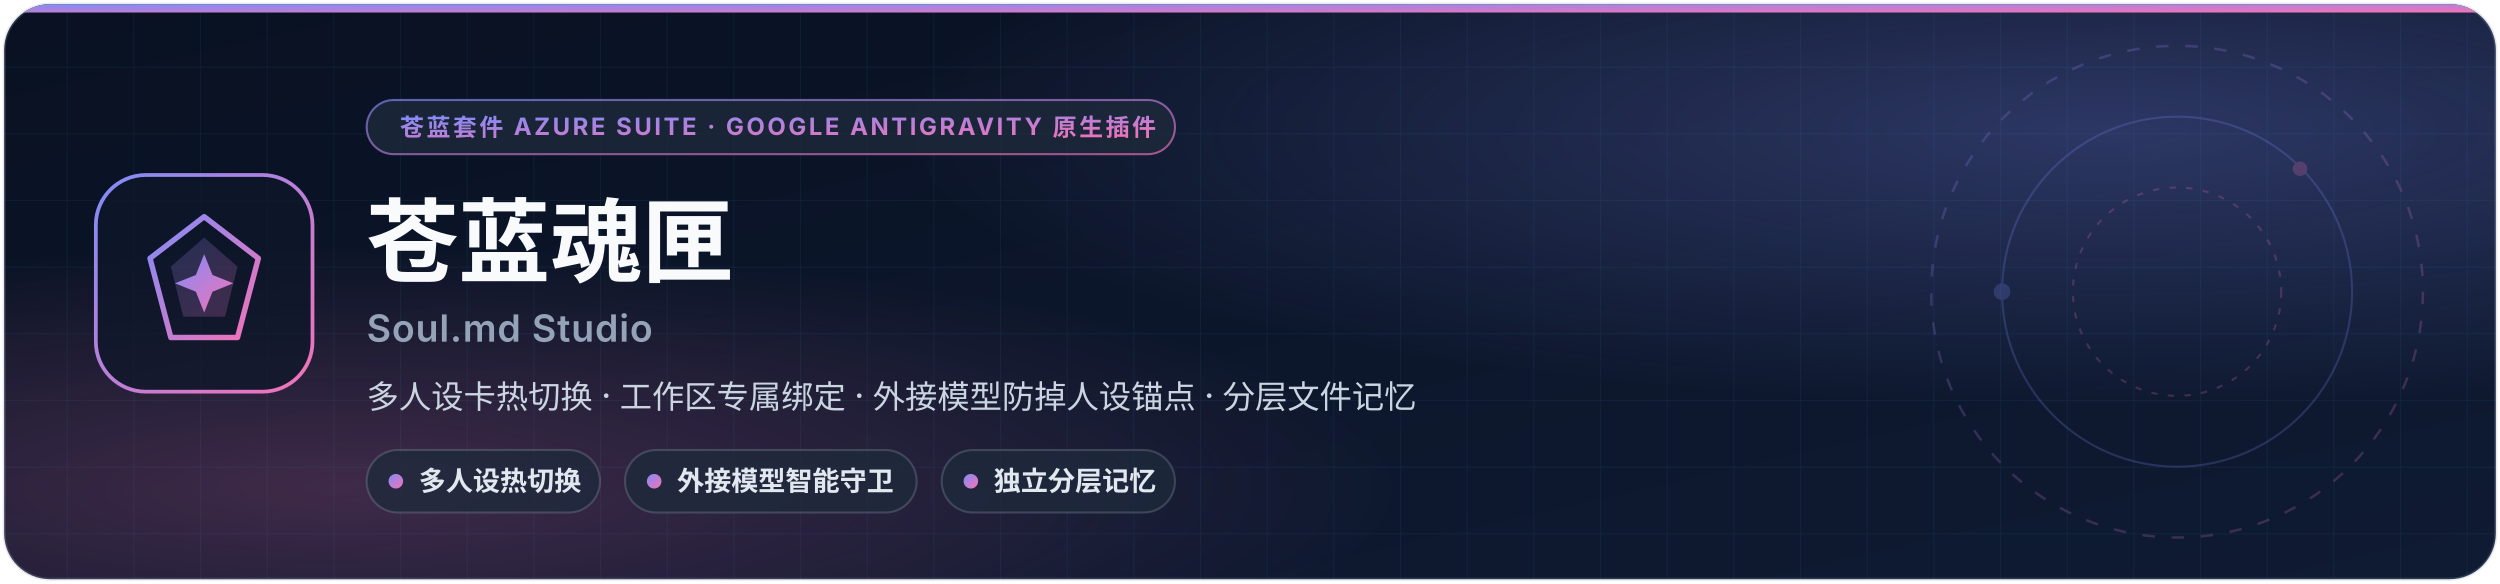
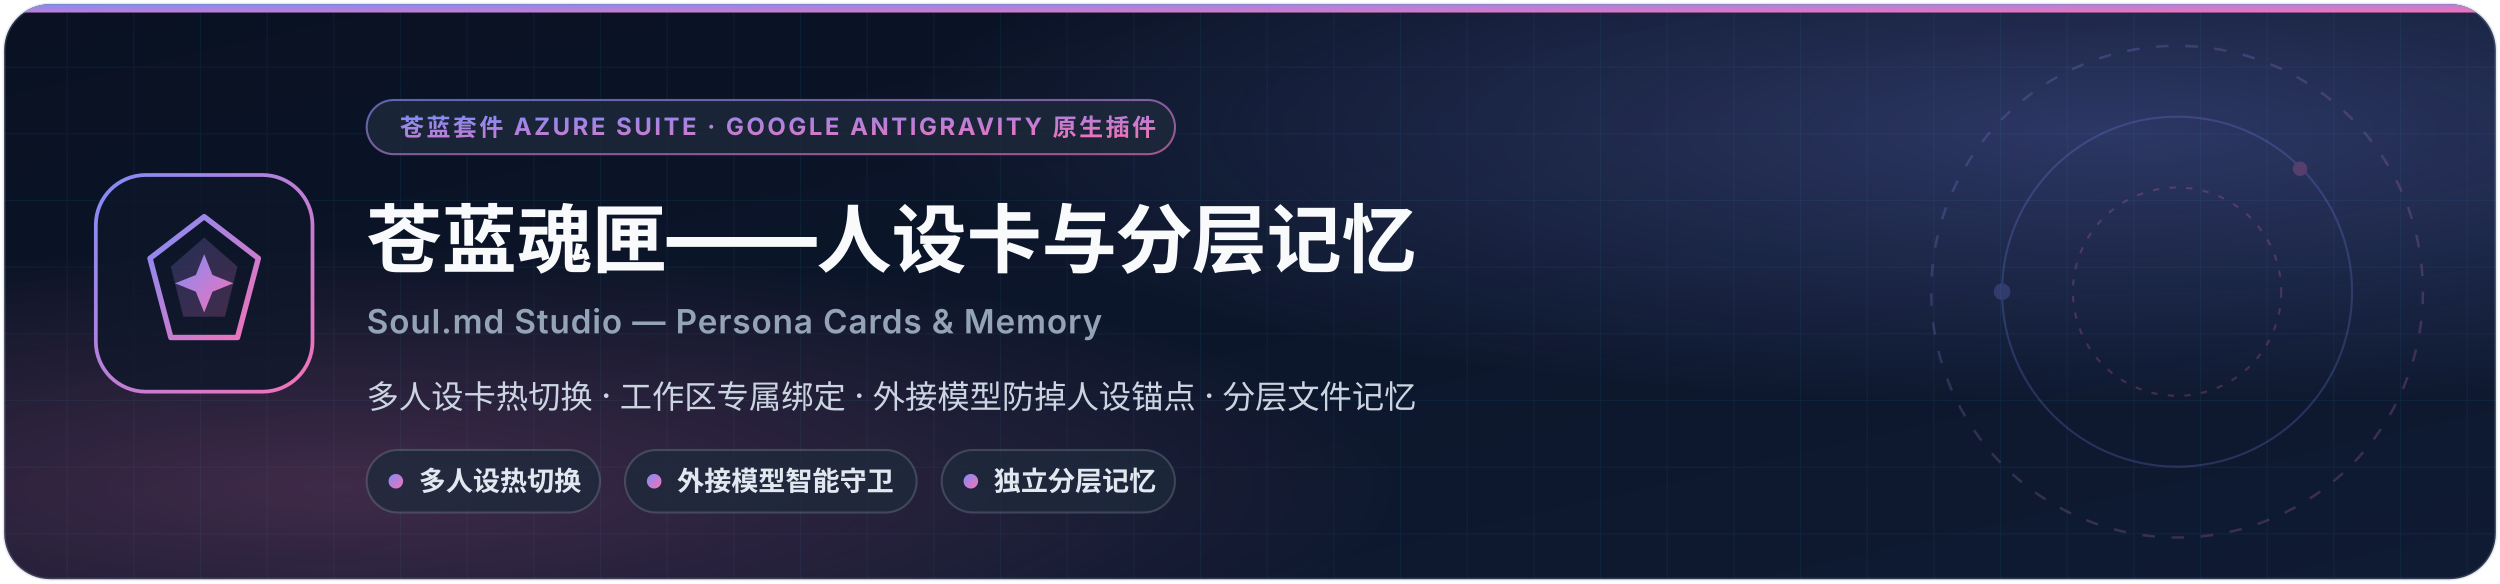
- <svg xmlns="http://www.w3.org/2000/svg" viewBox="0 0 1200 280" width="1200" height="280" role="img" aria-label="苍蓝魂匣">
+ <svg xmlns="http://www.w3.org/2000/svg" viewBox="0 0 1200 280" width="1200" height="280" role="img" aria-label="苍蓝魂匣——人设卡与分层记忆">
  <defs>
    <linearGradient id="bgGrad" x1="0%" y1="0%" x2="100%" y2="100%">
      <stop offset="0%" stop-color="#091122" />
      <stop offset="100%" stop-color="#0f1b33" />
    </linearGradient>
    <linearGradient id="accentGrad" x1="0%" y1="0%" x2="100%" y2="100%">
      <stop offset="0%" stop-color="#818cf8" />
      <stop offset="100%" stop-color="#f472b6" />
    </linearGradient>
    <radialGradient id="glow1" cx="84%" cy="22%" r="48%">
      <stop offset="0%" stop-color="#818cf8" stop-opacity="0.28" />
      <stop offset="100%" stop-color="#818cf8" stop-opacity="0" />
    </radialGradient>
    <radialGradient id="glow2" cx="14%" cy="84%" r="42%">
      <stop offset="0%" stop-color="#f472b6" stop-opacity="0.22" />
      <stop offset="100%" stop-color="#f472b6" stop-opacity="0" />
    </radialGradient>
    <pattern id="gridPat" width="32" height="32" patternUnits="userSpaceOnUse">
      <path d="M 32 0 L 0 0 0 32" fill="none" stroke="#38bdf8" stroke-width="0.8" stroke-opacity="0.08" />
    </pattern>
    <clipPath id="outerClip">
      <rect x="2" y="2" width="1196" height="276" rx="22" />
    </clipPath>
  </defs>
  <g clip-path="url(#outerClip)">
    <rect x="2" y="2" width="1196" height="276" rx="22" fill="url(#bgGrad)" />
    <rect x="2" y="2" width="1196" height="276" fill="url(#gridPat)" />
    <rect x="2" y="2" width="1196" height="276" fill="url(#glow1)" />
    <rect x="2" y="2" width="1196" height="276" fill="url(#glow2)" />
    <rect x="2" y="2" width="1196" height="4" fill="url(#accentGrad)" />
    <g opacity="0.22" transform="translate(1045, 140)">
      <circle cx="0" cy="0" r="118" fill="none" stroke="url(#accentGrad)" stroke-width="1.2" stroke-dasharray="6 8" />
      <circle cx="0" cy="0" r="84" fill="none" stroke="#818cf8" stroke-width="1" />
      <circle cx="0" cy="0" r="50" fill="none" stroke="#f472b6" stroke-width="1" stroke-dasharray="3 5" />
      <circle cx="-84" cy="0" r="4" fill="#818cf8" />
      <circle cx="59" cy="-59" r="3.5" fill="#f472b6" />
    </g>
    <g transform="translate(46, 84)">
      <rect width="104" height="104" rx="24" fill="rgba(15,23,42,0.72)" stroke="url(#accentGrad)" stroke-width="1.8" />
      <g transform="translate(4, 4)">
        <polygon points="48,16 74,36 64,74 32,74 22,36" fill="none" stroke="url(#accentGrad)" stroke-width="2.6" stroke-linejoin="round" />
        <polygon points="48,26 64,40 58,64 38,64 32,40" fill="url(#accentGrad)" opacity="0.22" />
        <path d="M48 34 L52 44 L62 48 L52 52 L48 62 L44 52 L34 48 L44 44 Z" fill="url(#accentGrad)" />
      </g>
    </g>
    <g transform="translate(176, 48)">
      <rect width="388" height="26" rx="13" fill="rgba(30,41,59,0.78)" stroke="url(#accentGrad)" stroke-width="1" stroke-opacity="0.65" />
      <text x="16" y="17.2" font-size="11.5" font-weight="700" letter-spacing="1.2" fill="url(#accentGrad)" font-family="-apple-system, BlinkMacSystemFont, 'Segoe UI', 'PingFang SC', 'Microsoft YaHei', sans-serif">苍蓝套件 AZURE SUITE  ·  GOOGLE ANTIGRAVITY 原生插件</text>
    </g>
-     <text x="176" y="132" font-size="44" font-weight="800" fill="#f8fafc" font-family="-apple-system, BlinkMacSystemFont, 'Segoe UI', 'PingFang SC', 'Microsoft YaHei', sans-serif">苍蓝魂匣</text>
-     <text x="176" y="164" font-size="18" font-weight="600" fill="#94a3b8" letter-spacing="0.4" font-family="-apple-system, BlinkMacSystemFont, 'Segoe UI', 'PingFang SC', 'Microsoft YaHei', sans-serif">Soul.md Studio</text>
+     <text x="176" y="128" font-size="36" font-weight="800" fill="#f8fafc" font-family="-apple-system, BlinkMacSystemFont, 'Segoe UI', 'PingFang SC', 'Microsoft YaHei', sans-serif">苍蓝魂匣——人设卡与分层记忆</text>
+     <text x="176" y="160" font-size="16" font-weight="600" fill="#94a3b8" letter-spacing="0.4" font-family="-apple-system, BlinkMacSystemFont, 'Segoe UI', 'PingFang SC', 'Microsoft YaHei', sans-serif">Soul.md Studio — Persona Cards &amp; Memory</text>
    <text x="176" y="196" font-size="15.5" font-weight="500" fill="#cbd5e1" font-family="-apple-system, BlinkMacSystemFont, 'Segoe UI', 'PingFang SC', 'Microsoft YaHei', sans-serif">多人设卡热切换 · 工作区专属绑定 · 外接模型防掉人设锚点 · 分层文件记忆</text>
    <g transform="translate(176, 216)">
      <rect width="112" height="30" rx="15" fill="rgba(30,41,59,0.78)" stroke="rgba(148,163,184,0.28)" stroke-width="1" />
      <circle cx="14" cy="15" r="3.5" fill="url(#accentGrad)" />
      <text x="25" y="19.5" font-size="13" font-weight="600" fill="#e2e8f0" font-family="-apple-system, BlinkMacSystemFont, 'Segoe UI', 'PingFang SC', 'Microsoft YaHei', sans-serif">多人设热切换</text>
    </g>
    <g transform="translate(300, 216)">
      <rect width="140" height="30" rx="15" fill="rgba(30,41,59,0.78)" stroke="rgba(148,163,184,0.28)" stroke-width="1" />
      <circle cx="14" cy="15" r="3.5" fill="url(#accentGrad)" />
      <text x="25" y="19.5" font-size="13" font-weight="600" fill="#e2e8f0" font-family="-apple-system, BlinkMacSystemFont, 'Segoe UI', 'PingFang SC', 'Microsoft YaHei', sans-serif">外接模型智能守卫</text>
    </g>
    <g transform="translate(452, 216)">
      <rect width="112" height="30" rx="15" fill="rgba(30,41,59,0.78)" stroke="rgba(148,163,184,0.28)" stroke-width="1" />
      <circle cx="14" cy="15" r="3.5" fill="url(#accentGrad)" />
      <text x="25" y="19.5" font-size="13" font-weight="600" fill="#e2e8f0" font-family="-apple-system, BlinkMacSystemFont, 'Segoe UI', 'PingFang SC', 'Microsoft YaHei', sans-serif">独立分层记忆</text>
    </g>
  </g>
  <rect x="2" y="2" width="1196" height="276" rx="22" fill="none" stroke="rgba(148,163,184,0.22)" stroke-width="1.5" />
</svg>
